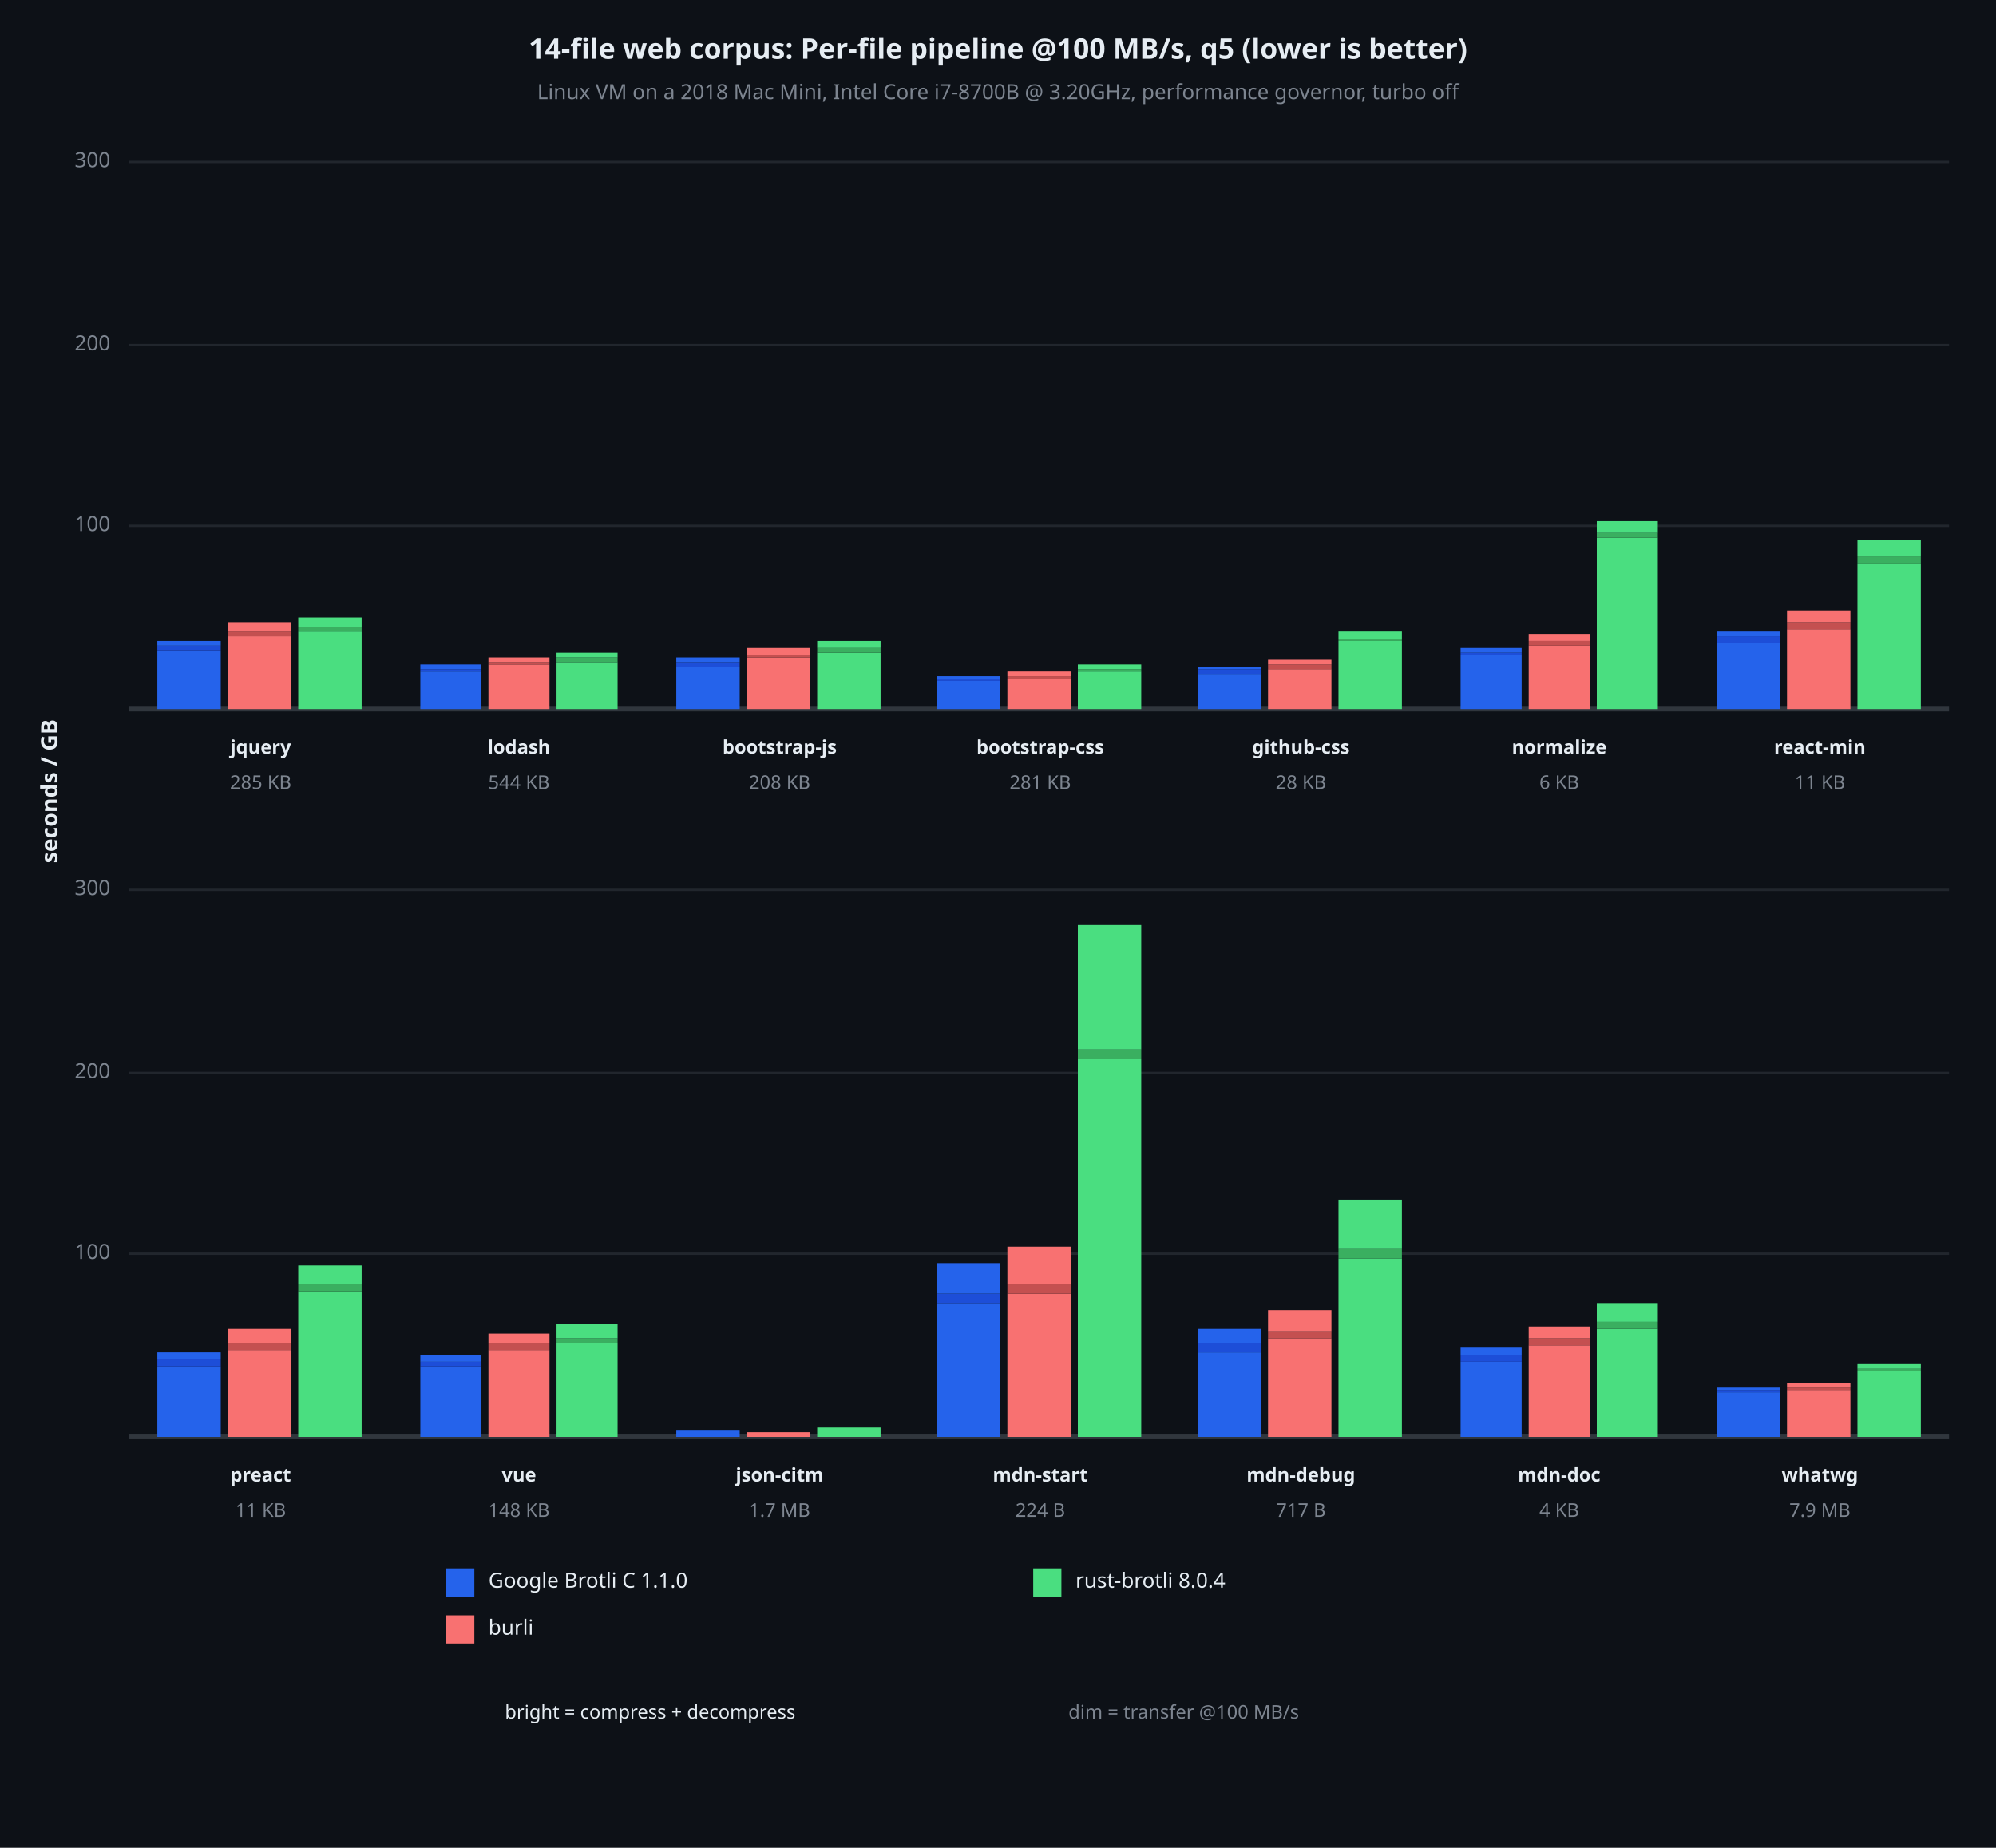
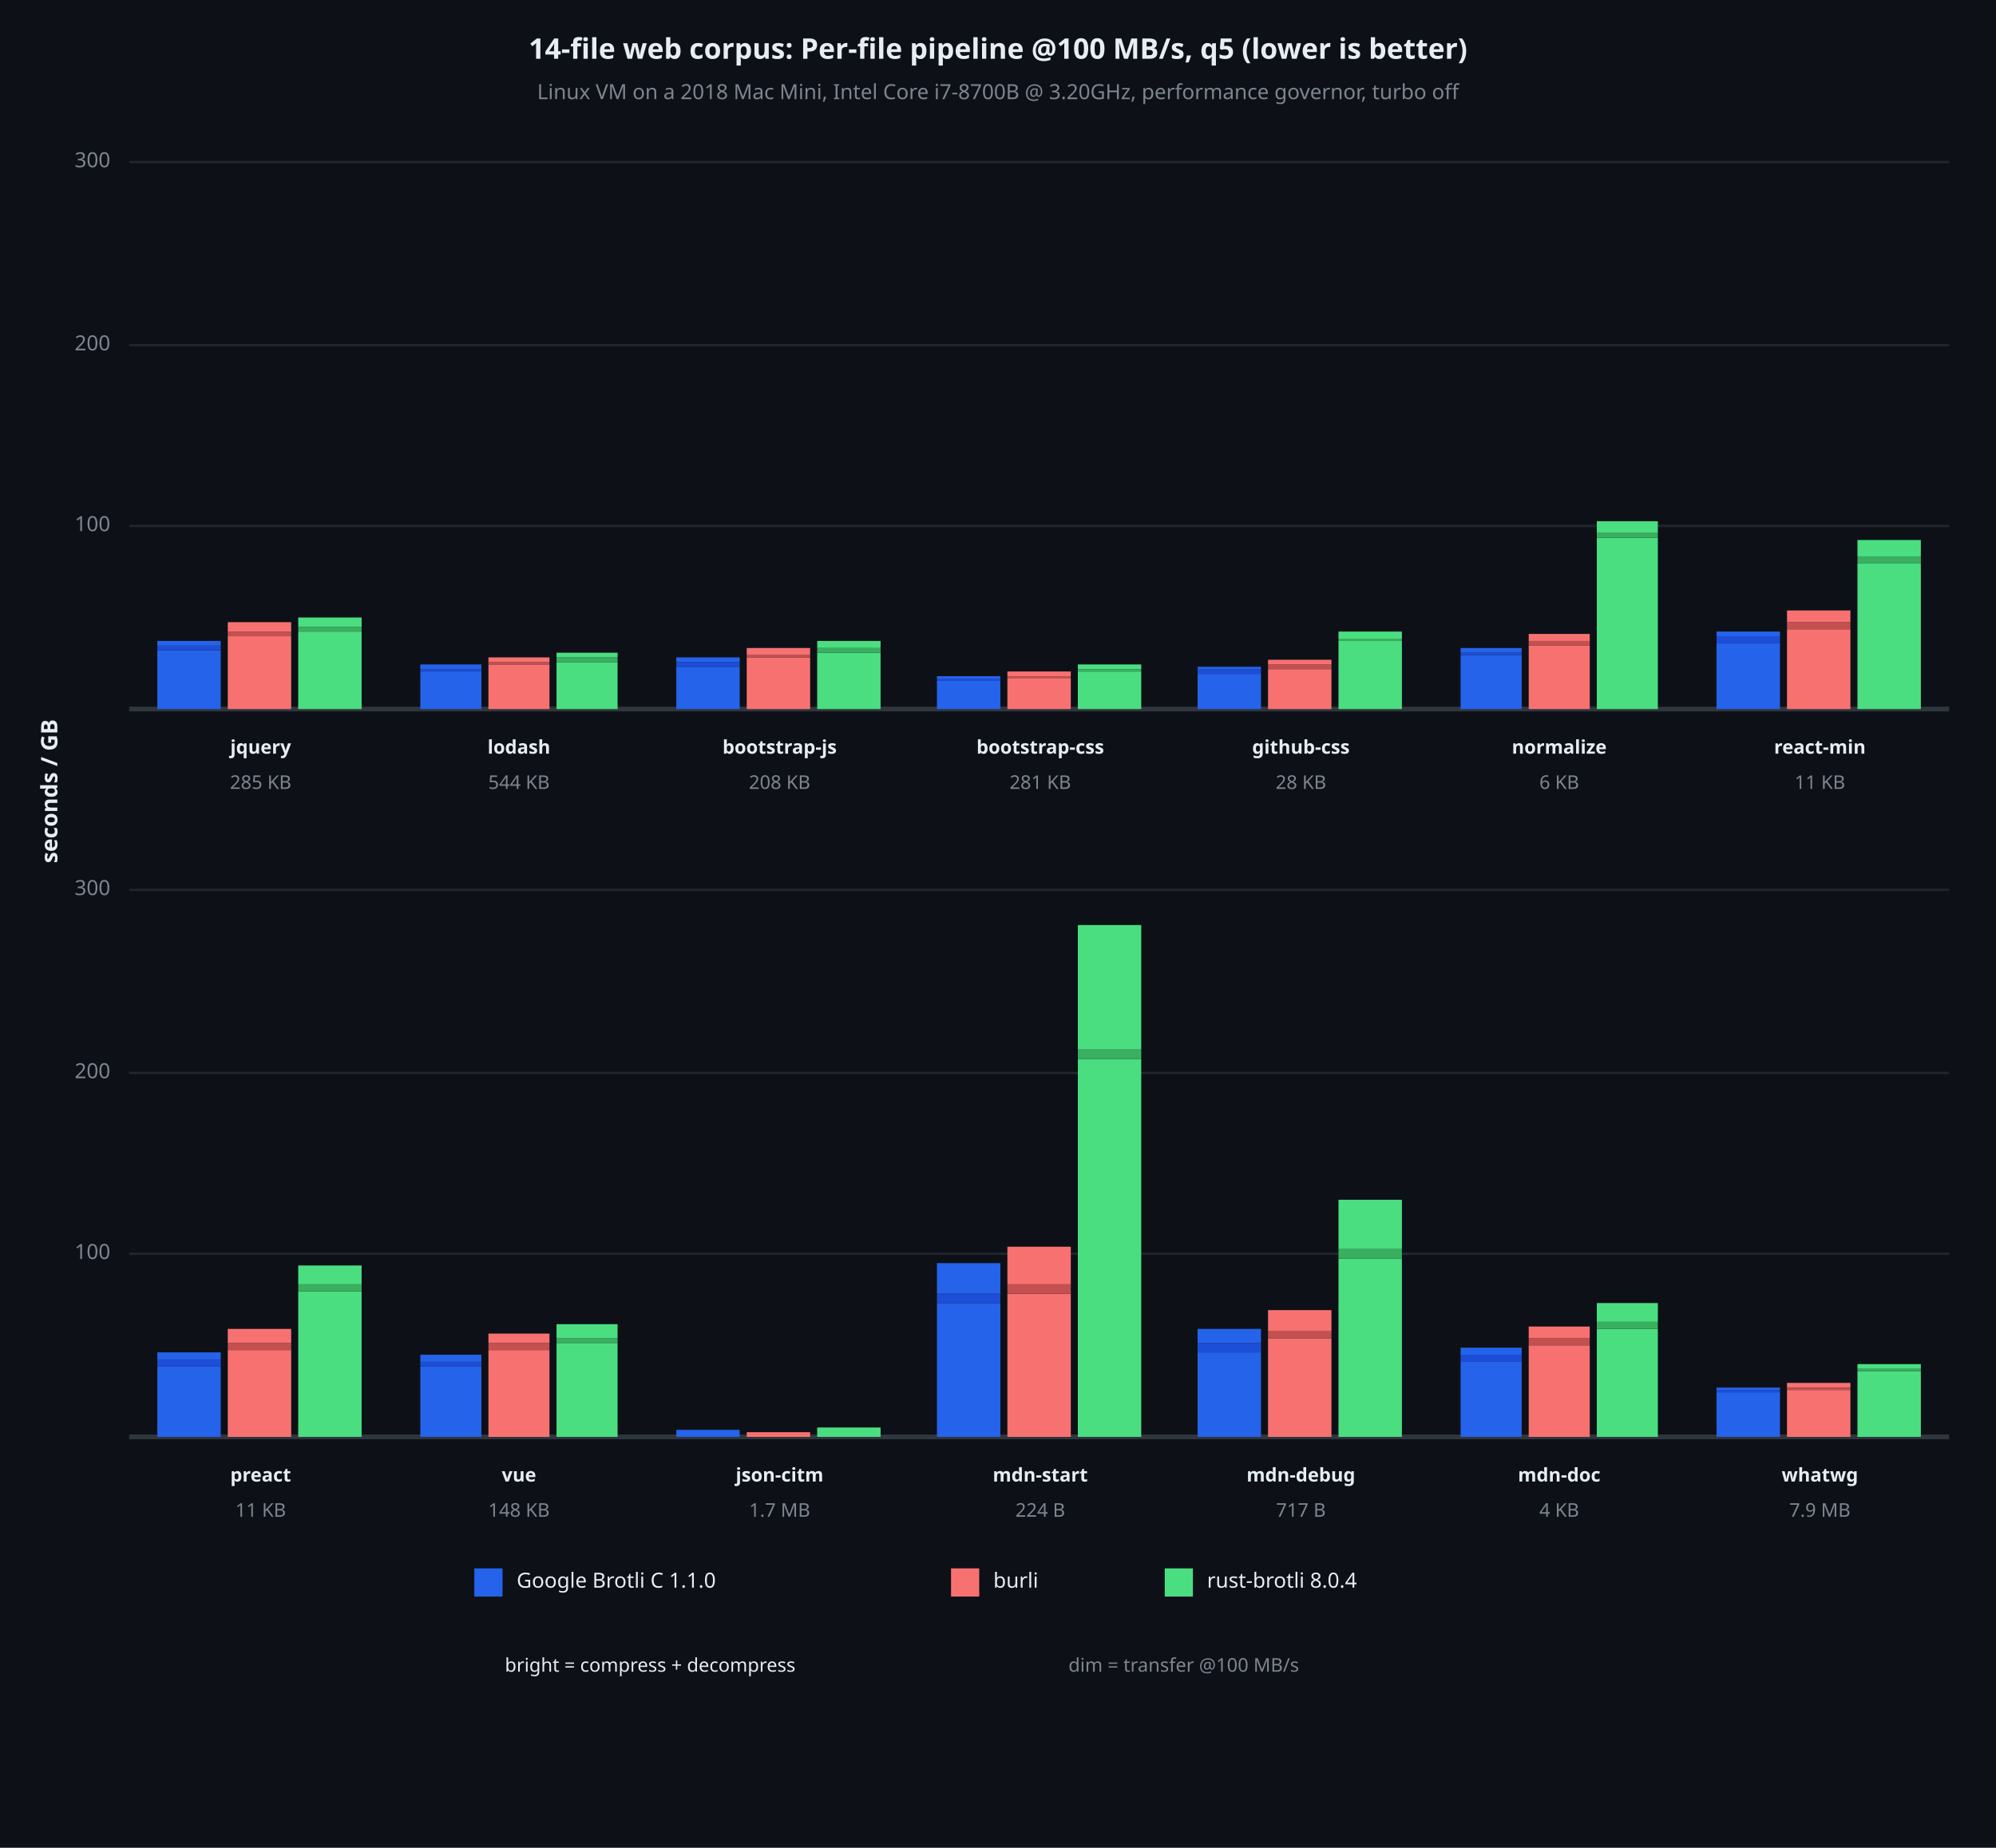
<svg xmlns="http://www.w3.org/2000/svg" viewBox="0 0 850 787" font-family="system-ui, -apple-system, sans-serif">
  <rect x="0" y="0" width="850" height="787" opacity="1" fill="#0D1117" stroke="none" />
  <text x="425" y="22" dy="0.5ex" text-anchor="middle" font-family="sans-serif" font-size="12.097" opacity="1" fill="#E6EDF3" font-weight="bold">
14-file web corpus: Per-file pipeline @100 MB/s, q5 (lower is better)
</text>
  <text x="425" y="40" dy="0.5ex" text-anchor="middle" font-family="sans-serif" font-size="8.871" opacity="1" fill="#7D8590">
Linux VM on a 2018 Mac Mini, Intel Core i7-8700B @ 3.20GHz, performance governor, turbo off
</text>
  <text x="22" y="337" dy="0.5ex" text-anchor="middle" font-family="sans-serif" font-size="9.677" opacity="1" fill="#E6EDF3" font-weight="bold" transform="rotate(270, 22, 337)">
seconds / GB
</text>
  <polyline fill="none" opacity="1" stroke="#21262D" stroke-width="1" points="55,224 830,224 " />
  <text x="47" y="224" dy="0.5ex" text-anchor="end" font-family="sans-serif" font-size="8.871" opacity="1" fill="#7D8590">
100
</text>
  <polyline fill="none" opacity="1" stroke="#21262D" stroke-width="1" points="55,147 830,147 " />
  <text x="47" y="147" dy="0.5ex" text-anchor="end" font-family="sans-serif" font-size="8.871" opacity="1" fill="#7D8590">
200
</text>
  <polyline fill="none" opacity="1" stroke="#21262D" stroke-width="1" points="55,69 830,69 " />
  <text x="47" y="69" dy="0.5ex" text-anchor="end" font-family="sans-serif" font-size="8.871" opacity="1" fill="#7D8590">
300
</text>
  <polyline fill="none" opacity="1" stroke="#30363D" stroke-width="2" points="55,302 830,302 " />
  <rect x="67" y="277" width="27" height="25" opacity="1" fill="#2563EB" stroke="none" />
  <rect x="67" y="275" width="27" height="2" opacity="1" fill="#1D4ED8" stroke="none" />
  <rect x="67" y="273" width="27" height="2" opacity="1" fill="#2563EB" stroke="none" />
  <rect x="97" y="271" width="27" height="31" opacity="1" fill="#F87171" stroke="none" />
  <rect x="97" y="269" width="27" height="2" opacity="1" fill="#C45050" stroke="none" />
  <rect x="97" y="265" width="27" height="4" opacity="1" fill="#F87171" stroke="none" />
  <rect x="127" y="269" width="27" height="33" opacity="1" fill="#4ADE80" stroke="none" />
  <rect x="127" y="267" width="27" height="2" opacity="1" fill="#3AAF60" stroke="none" />
  <rect x="127" y="263" width="27" height="4" opacity="1" fill="#4ADE80" stroke="none" />
  <text x="111" y="319" dy="0.5ex" text-anchor="middle" font-family="sans-serif" font-size="8.065" opacity="1" fill="#E6EDF3" font-weight="bold">
jquery
</text>
  <text x="111" y="334" dy="0.5ex" text-anchor="middle" font-family="sans-serif" font-size="8.065" opacity="1" fill="#7D8590">
285 KB
</text>
  <rect x="179" y="286" width="26" height="16" opacity="1" fill="#2563EB" stroke="none" />
  <rect x="179" y="285" width="26" height="1" opacity="1" fill="#1D4ED8" stroke="none" />
  <rect x="179" y="283" width="26" height="2" opacity="1" fill="#2563EB" stroke="none" />
  <rect x="208" y="283" width="26" height="19" opacity="1" fill="#F87171" stroke="none" />
  <rect x="208" y="282" width="26" height="1" opacity="1" fill="#C45050" stroke="none" />
  <rect x="208" y="280" width="26" height="2" opacity="1" fill="#F87171" stroke="none" />
  <rect x="237" y="282" width="26" height="20" opacity="1" fill="#4ADE80" stroke="none" />
  <rect x="237" y="280" width="26" height="2" opacity="1" fill="#3AAF60" stroke="none" />
  <rect x="237" y="278" width="26" height="2" opacity="1" fill="#4ADE80" stroke="none" />
  <text x="221" y="319" dy="0.5ex" text-anchor="middle" font-family="sans-serif" font-size="8.065" opacity="1" fill="#E6EDF3" font-weight="bold">
lodash
</text>
  <text x="221" y="334" dy="0.5ex" text-anchor="middle" font-family="sans-serif" font-size="8.065" opacity="1" fill="#7D8590">
544 KB
</text>
  <rect x="288" y="284" width="27" height="18" opacity="1" fill="#2563EB" stroke="none" />
  <rect x="288" y="282" width="27" height="2" opacity="1" fill="#1D4ED8" stroke="none" />
  <rect x="288" y="280" width="27" height="2" opacity="1" fill="#2563EB" stroke="none" />
  <rect x="318" y="280" width="27" height="22" opacity="1" fill="#F87171" stroke="none" />
  <rect x="318" y="279" width="27" height="1" opacity="1" fill="#C45050" stroke="none" />
  <rect x="318" y="276" width="27" height="3" opacity="1" fill="#F87171" stroke="none" />
  <rect x="348" y="278" width="27" height="24" opacity="1" fill="#4ADE80" stroke="none" />
  <rect x="348" y="276" width="27" height="2" opacity="1" fill="#3AAF60" stroke="none" />
  <rect x="348" y="273" width="27" height="3" opacity="1" fill="#4ADE80" stroke="none" />
  <text x="332" y="319" dy="0.5ex" text-anchor="middle" font-family="sans-serif" font-size="8.065" opacity="1" fill="#E6EDF3" font-weight="bold">
bootstrap-js
</text>
  <text x="332" y="334" dy="0.5ex" text-anchor="middle" font-family="sans-serif" font-size="8.065" opacity="1" fill="#7D8590">
208 KB
</text>
  <rect x="399" y="290" width="27" height="12" opacity="1" fill="#2563EB" stroke="none" />
  <rect x="399" y="289" width="27" height="1" opacity="1" fill="#1D4ED8" stroke="none" />
  <rect x="399" y="288" width="27" height="1" opacity="1" fill="#2563EB" stroke="none" />
  <rect x="429" y="289" width="27" height="13" opacity="1" fill="#F87171" stroke="none" />
  <rect x="429" y="288" width="27" height="1" opacity="1" fill="#C45050" stroke="none" />
  <rect x="429" y="286" width="27" height="2" opacity="1" fill="#F87171" stroke="none" />
  <rect x="459" y="286" width="27" height="16" opacity="1" fill="#4ADE80" stroke="none" />
  <rect x="459" y="285" width="27" height="1" opacity="1" fill="#3AAF60" stroke="none" />
  <rect x="459" y="283" width="27" height="2" opacity="1" fill="#4ADE80" stroke="none" />
  <text x="443" y="319" dy="0.5ex" text-anchor="middle" font-family="sans-serif" font-size="8.065" opacity="1" fill="#E6EDF3" font-weight="bold">
bootstrap-css
</text>
  <text x="443" y="334" dy="0.5ex" text-anchor="middle" font-family="sans-serif" font-size="8.065" opacity="1" fill="#7D8590">
281 KB
</text>
  <rect x="510" y="287" width="27" height="15" opacity="1" fill="#2563EB" stroke="none" />
  <rect x="510" y="285" width="27" height="2" opacity="1" fill="#1D4ED8" stroke="none" />
  <rect x="510" y="284" width="27" height="1" opacity="1" fill="#2563EB" stroke="none" />
  <rect x="540" y="285" width="27" height="17" opacity="1" fill="#F87171" stroke="none" />
  <rect x="540" y="283" width="27" height="2" opacity="1" fill="#C45050" stroke="none" />
  <rect x="540" y="281" width="27" height="2" opacity="1" fill="#F87171" stroke="none" />
  <rect x="570" y="273" width="27" height="29" opacity="1" fill="#4ADE80" stroke="none" />
  <rect x="570" y="272" width="27" height="1" opacity="1" fill="#3AAF60" stroke="none" />
  <rect x="570" y="269" width="27" height="3" opacity="1" fill="#4ADE80" stroke="none" />
  <text x="554" y="319" dy="0.5ex" text-anchor="middle" font-family="sans-serif" font-size="8.065" opacity="1" fill="#E6EDF3" font-weight="bold">
github-css
</text>
  <text x="554" y="334" dy="0.5ex" text-anchor="middle" font-family="sans-serif" font-size="8.065" opacity="1" fill="#7D8590">
28 KB
</text>
  <rect x="622" y="279" width="26" height="23" opacity="1" fill="#2563EB" stroke="none" />
  <rect x="622" y="278" width="26" height="1" opacity="1" fill="#1D4ED8" stroke="none" />
  <rect x="622" y="276" width="26" height="2" opacity="1" fill="#2563EB" stroke="none" />
  <rect x="651" y="275" width="26" height="27" opacity="1" fill="#F87171" stroke="none" />
  <rect x="651" y="273" width="26" height="2" opacity="1" fill="#C45050" stroke="none" />
  <rect x="651" y="270" width="26" height="3" opacity="1" fill="#F87171" stroke="none" />
  <rect x="680" y="229" width="26" height="73" opacity="1" fill="#4ADE80" stroke="none" />
  <rect x="680" y="227" width="26" height="2" opacity="1" fill="#3AAF60" stroke="none" />
  <rect x="680" y="222" width="26" height="5" opacity="1" fill="#4ADE80" stroke="none" />
  <text x="664" y="319" dy="0.5ex" text-anchor="middle" font-family="sans-serif" font-size="8.065" opacity="1" fill="#E6EDF3" font-weight="bold">
normalize
</text>
  <text x="664" y="334" dy="0.5ex" text-anchor="middle" font-family="sans-serif" font-size="8.065" opacity="1" fill="#7D8590">
6 KB
</text>
  <rect x="731" y="274" width="27" height="28" opacity="1" fill="#2563EB" stroke="none" />
  <rect x="731" y="271" width="27" height="3" opacity="1" fill="#1D4ED8" stroke="none" />
  <rect x="731" y="269" width="27" height="2" opacity="1" fill="#2563EB" stroke="none" />
  <rect x="761" y="268" width="27" height="34" opacity="1" fill="#F87171" stroke="none" />
  <rect x="761" y="265" width="27" height="3" opacity="1" fill="#C45050" stroke="none" />
  <rect x="761" y="260" width="27" height="5" opacity="1" fill="#F87171" stroke="none" />
  <rect x="791" y="240" width="27" height="62" opacity="1" fill="#4ADE80" stroke="none" />
  <rect x="791" y="237" width="27" height="3" opacity="1" fill="#3AAF60" stroke="none" />
  <rect x="791" y="230" width="27" height="7" opacity="1" fill="#4ADE80" stroke="none" />
  <text x="775" y="319" dy="0.5ex" text-anchor="middle" font-family="sans-serif" font-size="8.065" opacity="1" fill="#E6EDF3" font-weight="bold">
react-min
</text>
  <text x="775" y="334" dy="0.5ex" text-anchor="middle" font-family="sans-serif" font-size="8.065" opacity="1" fill="#7D8590">
11 KB
</text>
  <polyline fill="none" opacity="1" stroke="#21262D" stroke-width="1" points="55,534 830,534 " />
  <text x="47" y="534" dy="0.5ex" text-anchor="end" font-family="sans-serif" font-size="8.871" opacity="1" fill="#7D8590">
100
</text>
  <polyline fill="none" opacity="1" stroke="#21262D" stroke-width="1" points="55,457 830,457 " />
  <text x="47" y="457" dy="0.5ex" text-anchor="end" font-family="sans-serif" font-size="8.871" opacity="1" fill="#7D8590">
200
</text>
  <polyline fill="none" opacity="1" stroke="#21262D" stroke-width="1" points="55,379 830,379 " />
  <text x="47" y="379" dy="0.5ex" text-anchor="end" font-family="sans-serif" font-size="8.871" opacity="1" fill="#7D8590">
300
</text>
  <polyline fill="none" opacity="1" stroke="#30363D" stroke-width="2" points="55,612 830,612 " />
  <rect x="67" y="582" width="27" height="30" opacity="1" fill="#2563EB" stroke="none" />
  <rect x="67" y="579" width="27" height="3" opacity="1" fill="#1D4ED8" stroke="none" />
  <rect x="67" y="576" width="27" height="3" opacity="1" fill="#2563EB" stroke="none" />
  <rect x="97" y="575" width="27" height="37" opacity="1" fill="#F87171" stroke="none" />
  <rect x="97" y="572" width="27" height="3" opacity="1" fill="#C45050" stroke="none" />
  <rect x="97" y="566" width="27" height="6" opacity="1" fill="#F87171" stroke="none" />
  <rect x="127" y="550" width="27" height="62" opacity="1" fill="#4ADE80" stroke="none" />
  <rect x="127" y="547" width="27" height="3" opacity="1" fill="#3AAF60" stroke="none" />
  <rect x="127" y="539" width="27" height="8" opacity="1" fill="#4ADE80" stroke="none" />
  <text x="111" y="629" dy="0.5ex" text-anchor="middle" font-family="sans-serif" font-size="8.065" opacity="1" fill="#E6EDF3" font-weight="bold">
preact
</text>
  <text x="111" y="644" dy="0.5ex" text-anchor="middle" font-family="sans-serif" font-size="8.065" opacity="1" fill="#7D8590">
11 KB
</text>
  <rect x="179" y="582" width="26" height="30" opacity="1" fill="#2563EB" stroke="none" />
  <rect x="179" y="580" width="26" height="2" opacity="1" fill="#1D4ED8" stroke="none" />
  <rect x="179" y="577" width="26" height="3" opacity="1" fill="#2563EB" stroke="none" />
  <rect x="208" y="575" width="26" height="37" opacity="1" fill="#F87171" stroke="none" />
  <rect x="208" y="572" width="26" height="3" opacity="1" fill="#C45050" stroke="none" />
  <rect x="208" y="568" width="26" height="4" opacity="1" fill="#F87171" stroke="none" />
  <rect x="237" y="572" width="26" height="40" opacity="1" fill="#4ADE80" stroke="none" />
  <rect x="237" y="570" width="26" height="2" opacity="1" fill="#3AAF60" stroke="none" />
  <rect x="237" y="564" width="26" height="6" opacity="1" fill="#4ADE80" stroke="none" />
  <text x="221" y="629" dy="0.5ex" text-anchor="middle" font-family="sans-serif" font-size="8.065" opacity="1" fill="#E6EDF3" font-weight="bold">
vue
</text>
  <text x="221" y="644" dy="0.5ex" text-anchor="middle" font-family="sans-serif" font-size="8.065" opacity="1" fill="#7D8590">
148 KB
</text>
  <rect x="288" y="609" width="27" height="3" opacity="1" fill="#2563EB" stroke="none" />
  <rect x="288" y="609" width="27" height="0" opacity="1" fill="#1D4ED8" stroke="none" />
  <rect x="288" y="609" width="27" height="0" opacity="1" fill="#2563EB" stroke="none" />
  <rect x="318" y="610" width="27" height="2" opacity="1" fill="#F87171" stroke="none" />
  <rect x="318" y="610" width="27" height="0" opacity="1" fill="#C45050" stroke="none" />
  <rect x="318" y="610" width="27" height="0" opacity="1" fill="#F87171" stroke="none" />
  <rect x="348" y="608" width="27" height="4" opacity="1" fill="#4ADE80" stroke="none" />
  <rect x="348" y="608" width="27" height="0" opacity="1" fill="#3AAF60" stroke="none" />
  <rect x="348" y="608" width="27" height="0" opacity="1" fill="#4ADE80" stroke="none" />
  <text x="332" y="629" dy="0.5ex" text-anchor="middle" font-family="sans-serif" font-size="8.065" opacity="1" fill="#E6EDF3" font-weight="bold">
json-citm
</text>
  <text x="332" y="644" dy="0.5ex" text-anchor="middle" font-family="sans-serif" font-size="8.065" opacity="1" fill="#7D8590">
1.7 MB
</text>
  <rect x="399" y="555" width="27" height="57" opacity="1" fill="#2563EB" stroke="none" />
  <rect x="399" y="551" width="27" height="4" opacity="1" fill="#1D4ED8" stroke="none" />
  <rect x="399" y="538" width="27" height="13" opacity="1" fill="#2563EB" stroke="none" />
  <rect x="429" y="551" width="27" height="61" opacity="1" fill="#F87171" stroke="none" />
  <rect x="429" y="547" width="27" height="4" opacity="1" fill="#C45050" stroke="none" />
  <rect x="429" y="531" width="27" height="16" opacity="1" fill="#F87171" stroke="none" />
  <rect x="459" y="451" width="27" height="161" opacity="1" fill="#4ADE80" stroke="none" />
  <rect x="459" y="447" width="27" height="4" opacity="1" fill="#3AAF60" stroke="none" />
  <rect x="459" y="394" width="27" height="53" opacity="1" fill="#4ADE80" stroke="none" />
  <text x="443" y="629" dy="0.5ex" text-anchor="middle" font-family="sans-serif" font-size="8.065" opacity="1" fill="#E6EDF3" font-weight="bold">
mdn-start
</text>
  <text x="443" y="644" dy="0.5ex" text-anchor="middle" font-family="sans-serif" font-size="8.065" opacity="1" fill="#7D8590">
224 B
</text>
  <rect x="510" y="576" width="27" height="36" opacity="1" fill="#2563EB" stroke="none" />
  <rect x="510" y="572" width="27" height="4" opacity="1" fill="#1D4ED8" stroke="none" />
  <rect x="510" y="566" width="27" height="6" opacity="1" fill="#2563EB" stroke="none" />
  <rect x="540" y="570" width="27" height="42" opacity="1" fill="#F87171" stroke="none" />
  <rect x="540" y="567" width="27" height="3" opacity="1" fill="#C45050" stroke="none" />
  <rect x="540" y="558" width="27" height="9" opacity="1" fill="#F87171" stroke="none" />
  <rect x="570" y="536" width="27" height="76" opacity="1" fill="#4ADE80" stroke="none" />
  <rect x="570" y="532" width="27" height="4" opacity="1" fill="#3AAF60" stroke="none" />
  <rect x="570" y="511" width="27" height="21" opacity="1" fill="#4ADE80" stroke="none" />
  <text x="554" y="629" dy="0.5ex" text-anchor="middle" font-family="sans-serif" font-size="8.065" opacity="1" fill="#E6EDF3" font-weight="bold">
mdn-debug
</text>
  <text x="554" y="644" dy="0.5ex" text-anchor="middle" font-family="sans-serif" font-size="8.065" opacity="1" fill="#7D8590">
717 B
</text>
  <rect x="622" y="580" width="26" height="32" opacity="1" fill="#2563EB" stroke="none" />
  <rect x="622" y="577" width="26" height="3" opacity="1" fill="#1D4ED8" stroke="none" />
  <rect x="622" y="574" width="26" height="3" opacity="1" fill="#2563EB" stroke="none" />
  <rect x="651" y="573" width="26" height="39" opacity="1" fill="#F87171" stroke="none" />
  <rect x="651" y="570" width="26" height="3" opacity="1" fill="#C45050" stroke="none" />
  <rect x="651" y="565" width="26" height="5" opacity="1" fill="#F87171" stroke="none" />
  <rect x="680" y="566" width="26" height="46" opacity="1" fill="#4ADE80" stroke="none" />
  <rect x="680" y="563" width="26" height="3" opacity="1" fill="#3AAF60" stroke="none" />
  <rect x="680" y="555" width="26" height="8" opacity="1" fill="#4ADE80" stroke="none" />
  <text x="664" y="629" dy="0.5ex" text-anchor="middle" font-family="sans-serif" font-size="8.065" opacity="1" fill="#E6EDF3" font-weight="bold">
mdn-doc
</text>
  <text x="664" y="644" dy="0.5ex" text-anchor="middle" font-family="sans-serif" font-size="8.065" opacity="1" fill="#7D8590">
4 KB
</text>
  <rect x="731" y="593" width="27" height="19" opacity="1" fill="#2563EB" stroke="none" />
  <rect x="731" y="592" width="27" height="1" opacity="1" fill="#1D4ED8" stroke="none" />
  <rect x="731" y="591" width="27" height="1" opacity="1" fill="#2563EB" stroke="none" />
  <rect x="761" y="592" width="27" height="20" opacity="1" fill="#F87171" stroke="none" />
  <rect x="761" y="591" width="27" height="1" opacity="1" fill="#C45050" stroke="none" />
  <rect x="761" y="589" width="27" height="2" opacity="1" fill="#F87171" stroke="none" />
  <rect x="791" y="584" width="27" height="28" opacity="1" fill="#4ADE80" stroke="none" />
  <rect x="791" y="583" width="27" height="1" opacity="1" fill="#3AAF60" stroke="none" />
  <rect x="791" y="581" width="27" height="2" opacity="1" fill="#4ADE80" stroke="none" />
  <text x="775" y="629" dy="0.5ex" text-anchor="middle" font-family="sans-serif" font-size="8.065" opacity="1" fill="#E6EDF3" font-weight="bold">
whatwg
</text>
  <text x="775" y="644" dy="0.5ex" text-anchor="middle" font-family="sans-serif" font-size="8.065" opacity="1" fill="#7D8590">
7.9 MB
</text>
-   <rect x="190" y="668" width="12" height="12" opacity="1" fill="#2563EB" stroke="none" />
-   <text x="208" y="674" dy="0.5ex" text-anchor="start" font-family="sans-serif" font-size="8.871" opacity="1" fill="#E6EDF3">
+   <rect x="202" y="668" width="12" height="12" opacity="1" fill="#2563EB" stroke="none" />
+   <text x="220" y="674" dy="0.5ex" text-anchor="start" font-family="sans-serif" font-size="8.871" opacity="1" fill="#E6EDF3">
Google Brotli C 1.1.0
</text>
-   <rect x="190" y="688" width="12" height="12" opacity="1" fill="#F87171" stroke="none" />
-   <text x="208" y="694" dy="0.5ex" text-anchor="start" font-family="sans-serif" font-size="8.871" opacity="1" fill="#E6EDF3">
+   <rect x="405" y="668" width="12" height="12" opacity="1" fill="#F87171" stroke="none" />
+   <text x="423" y="674" dy="0.5ex" text-anchor="start" font-family="sans-serif" font-size="8.871" opacity="1" fill="#E6EDF3">
burli
</text>
-   <rect x="440" y="668" width="12" height="12" opacity="1" fill="#4ADE80" stroke="none" />
-   <text x="458" y="674" dy="0.5ex" text-anchor="start" font-family="sans-serif" font-size="8.871" opacity="1" fill="#E6EDF3">
+   <rect x="496" y="668" width="12" height="12" opacity="1" fill="#4ADE80" stroke="none" />
+   <text x="514" y="674" dy="0.5ex" text-anchor="start" font-family="sans-serif" font-size="8.871" opacity="1" fill="#E6EDF3">
rust-brotli 8.0.4
</text>
-   <text x="215" y="730" dy="0.5ex" text-anchor="start" font-family="sans-serif" font-size="8.065" opacity="1" fill="#E6EDF3">
+   <text x="215" y="710" dy="0.5ex" text-anchor="start" font-family="sans-serif" font-size="8.065" opacity="1" fill="#E6EDF3">
bright = compress + decompress
</text>
-   <text x="455" y="730" dy="0.5ex" text-anchor="start" font-family="sans-serif" font-size="8.065" opacity="1" fill="#7D8590">
+   <text x="455" y="710" dy="0.5ex" text-anchor="start" font-family="sans-serif" font-size="8.065" opacity="1" fill="#7D8590">
dim = transfer @100 MB/s
</text>
</svg>
